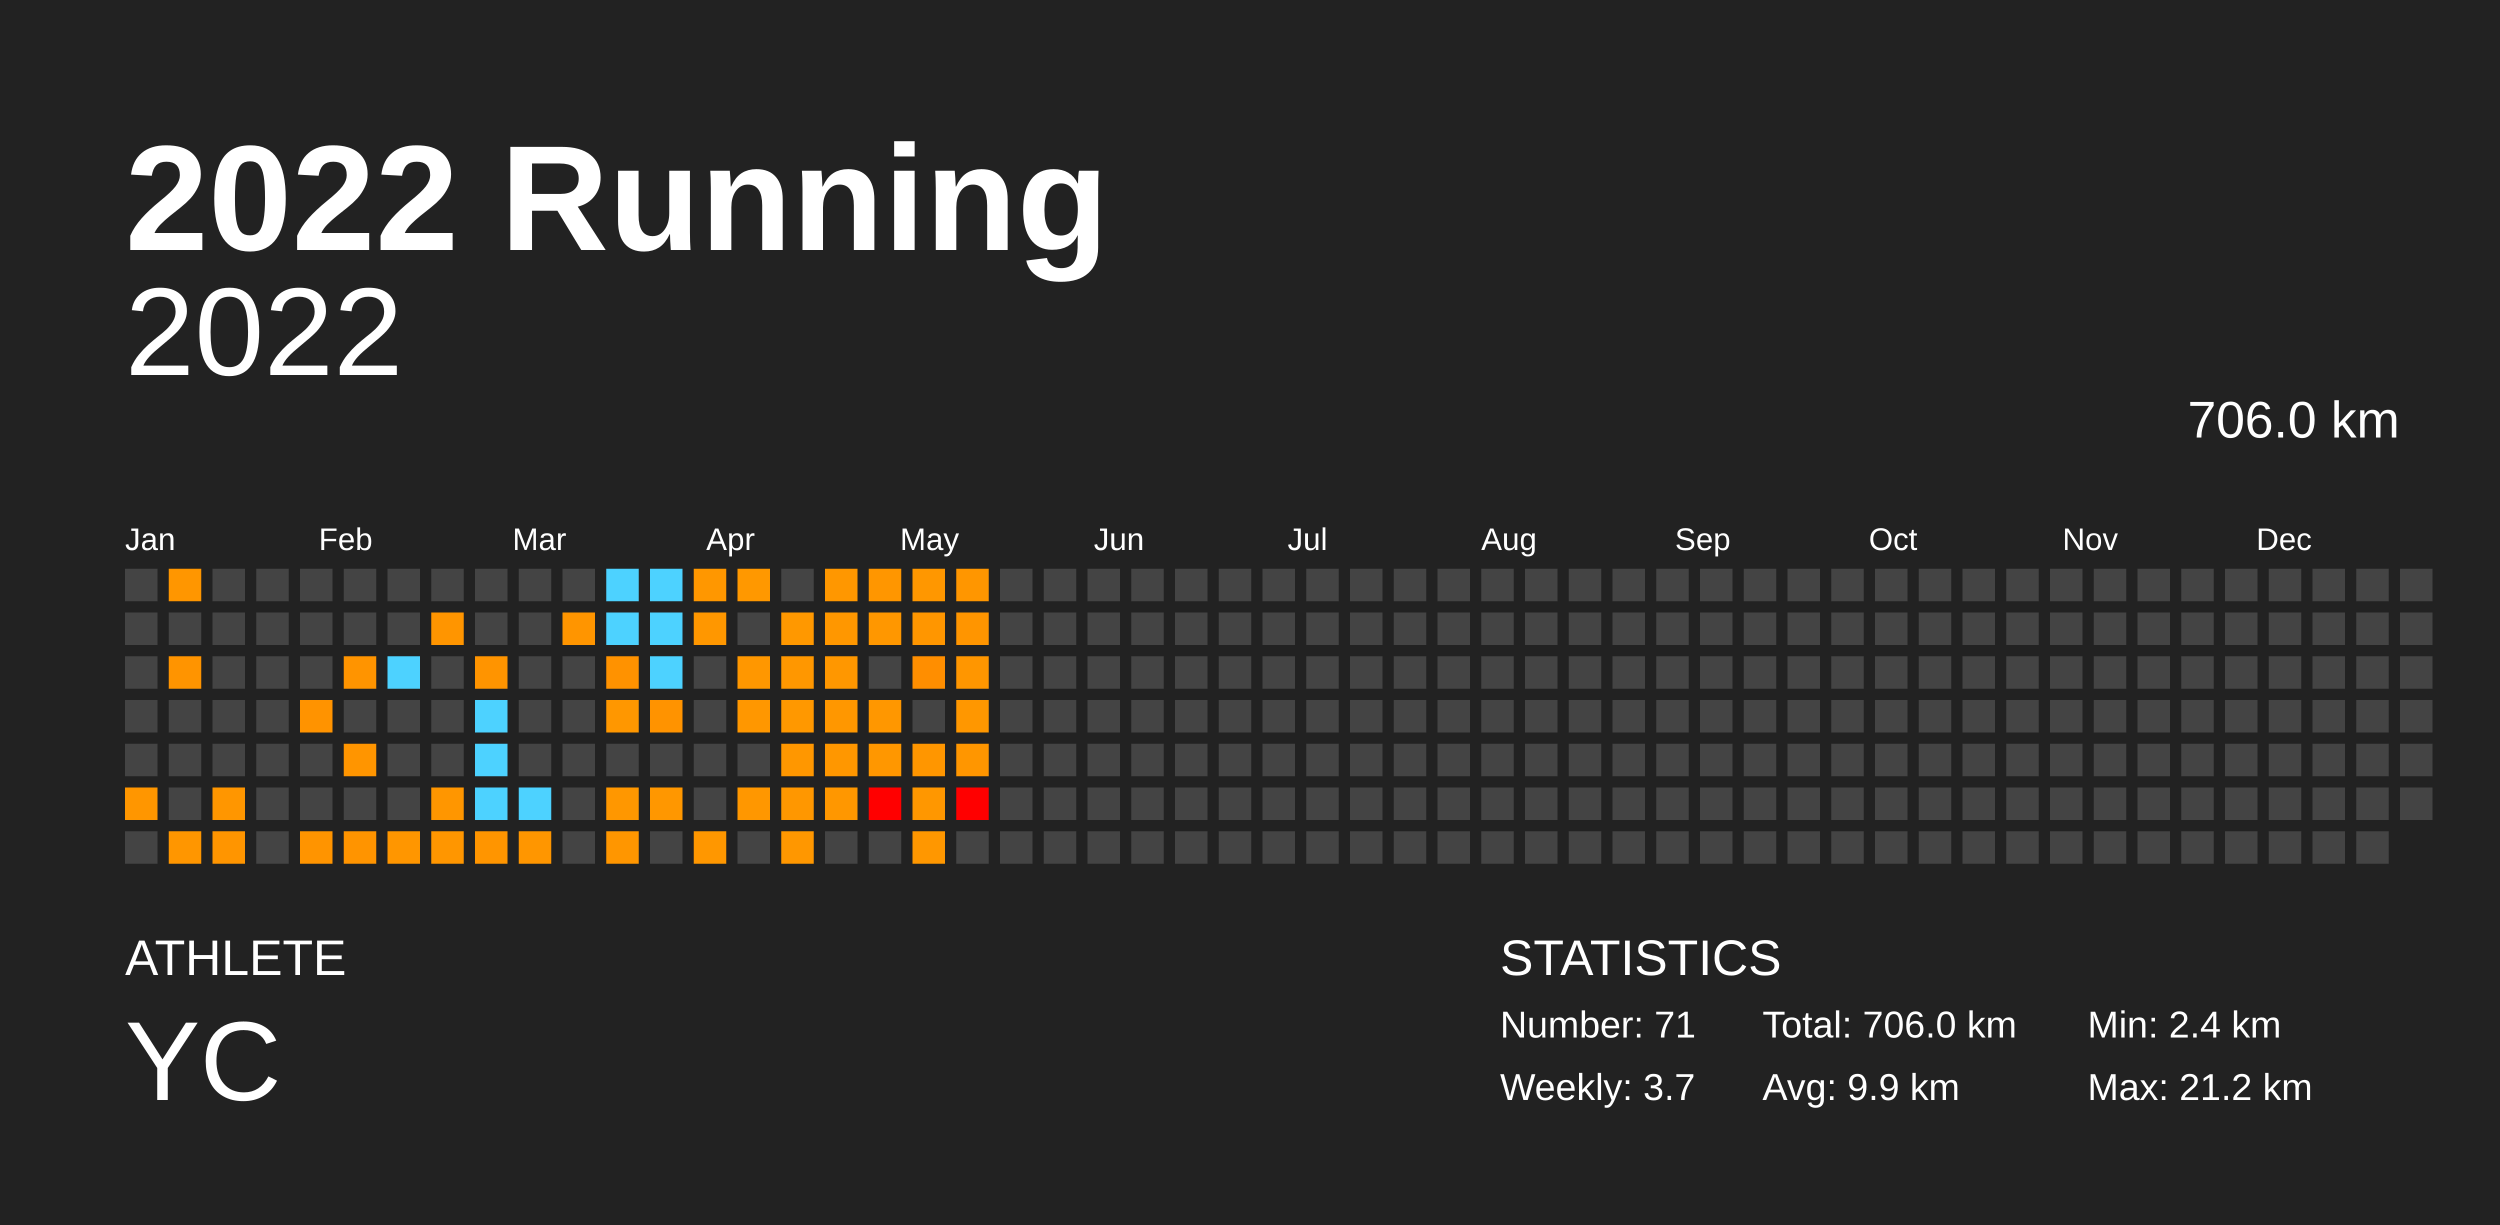
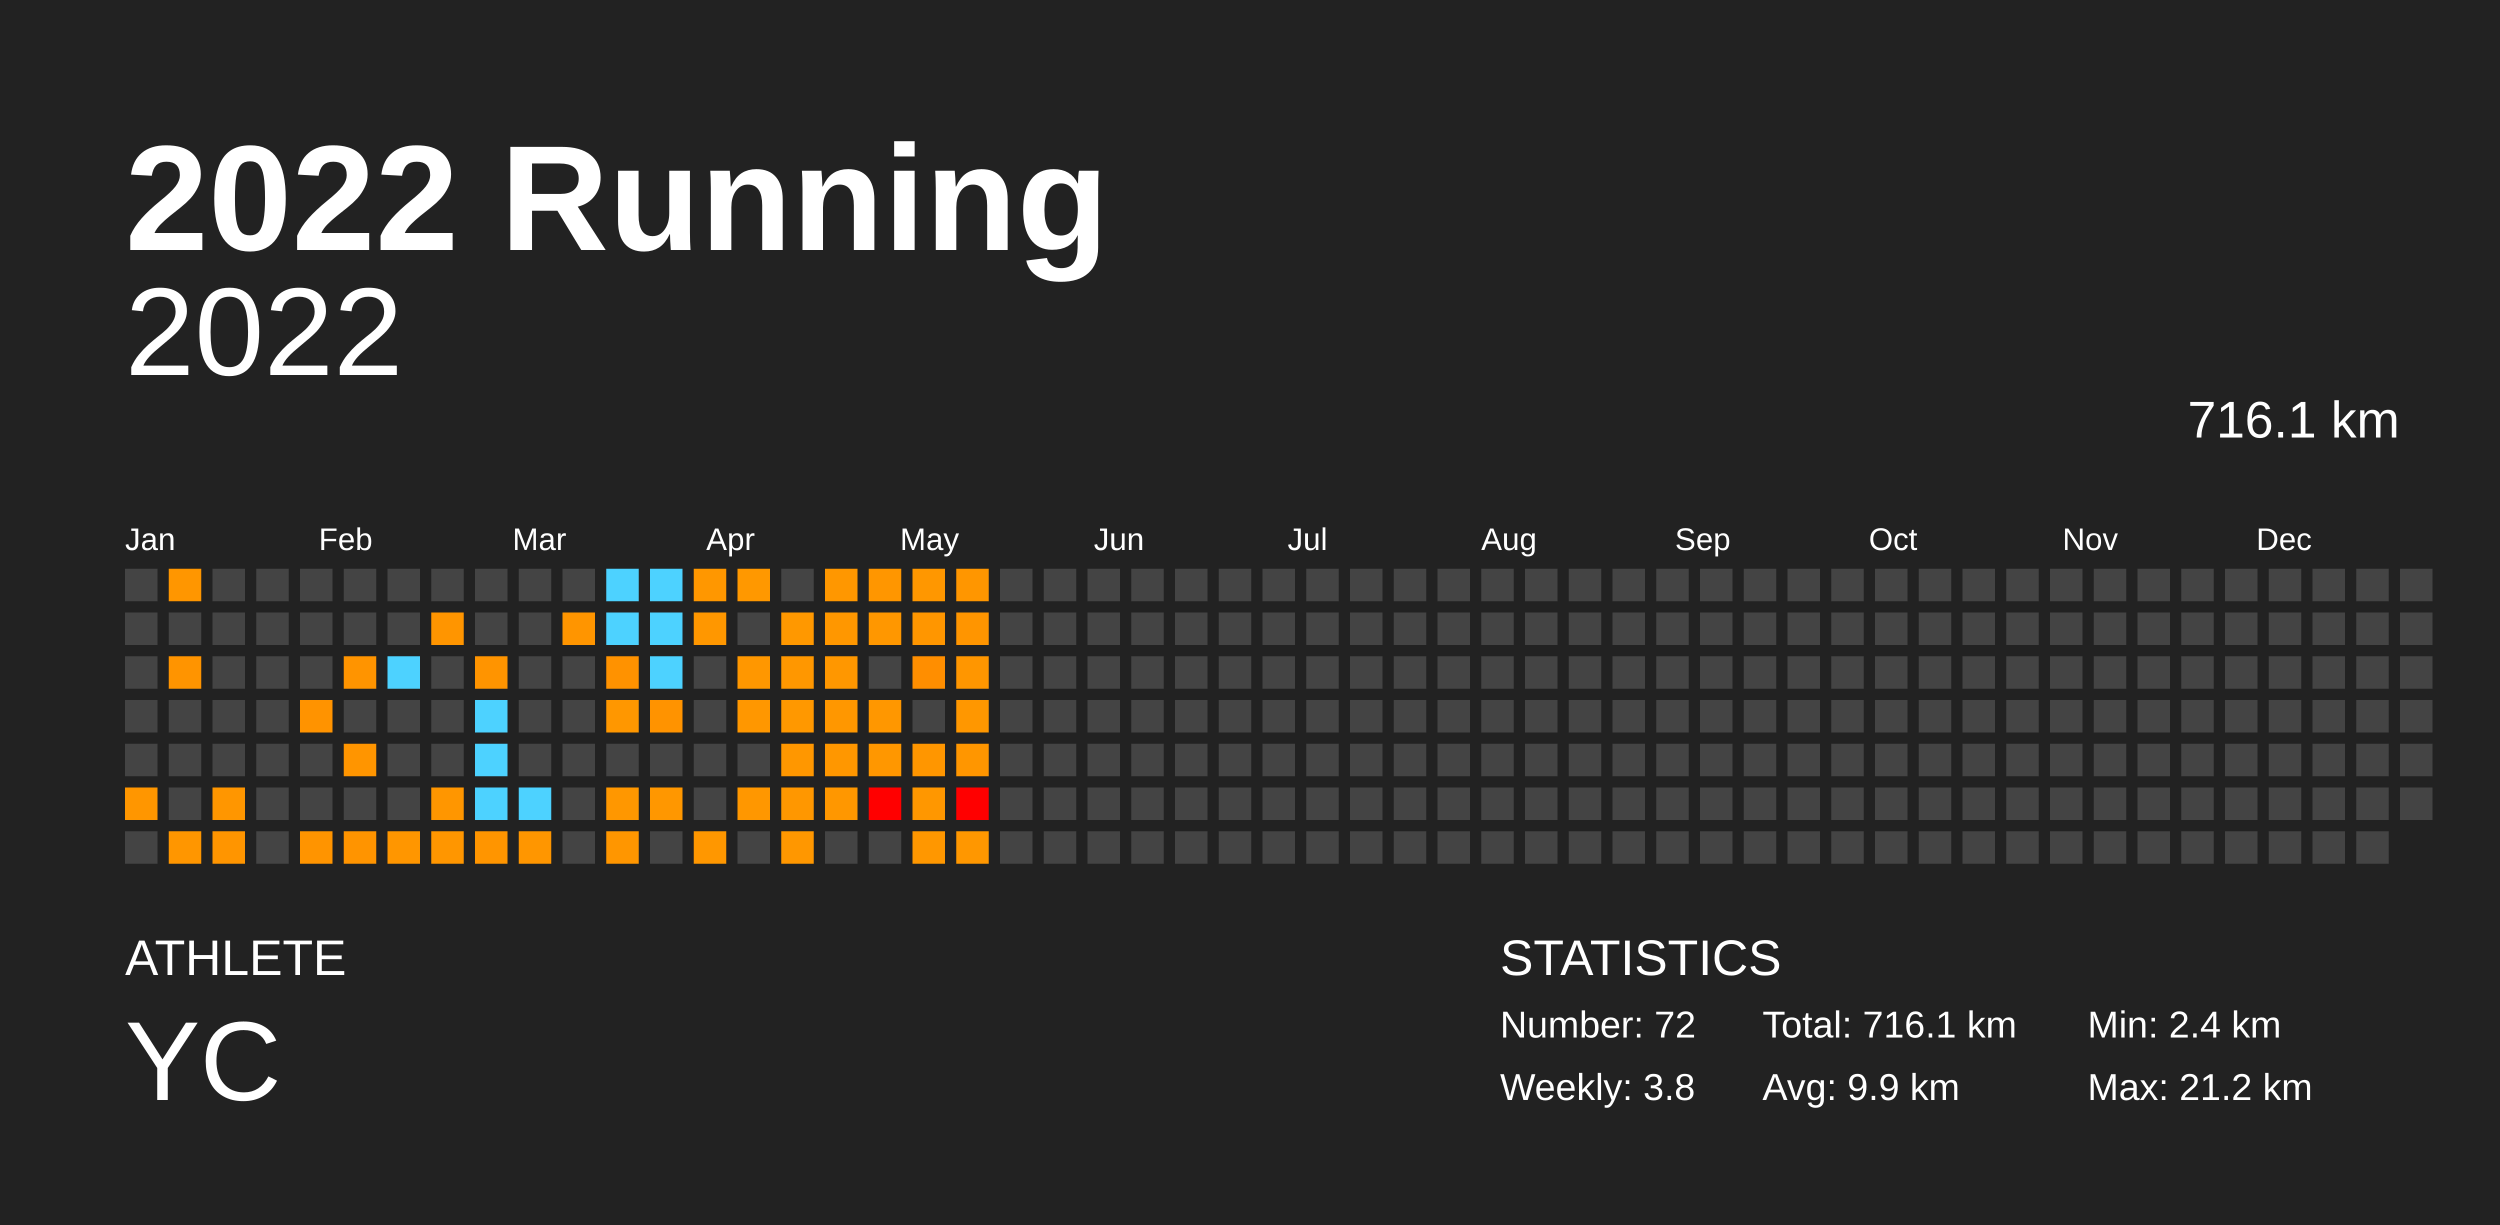
<svg xmlns="http://www.w3.org/2000/svg" baseProfile="full" height="98mm" version="1.1" viewBox="0,0,200,98" width="200mm">
  <defs />
  <rect fill="#222222" height="98" width="200" x="0" y="0" />
  <text fill="#FFFFFF" style="font-size:12px; font-family:Arial; font-weight:bold;" x="10" y="20">2022 Running</text>
  <text fill="#FFFFFF" style="font-size:4px; font-family:Arial" x="10" y="78">ATHLETE</text>
  <text fill="#FFFFFF" style="font-size:9px; font-family:Arial" x="10" y="88">YC</text>
  <text fill="#FFFFFF" style="font-size:4px; font-family:Arial" x="120" y="78">STATISTICS</text>
-   <text fill="#FFFFFF" style="font-size:3px; font-family:Arial" x="120" y="83">Number: 71</text>
-   <text fill="#FFFFFF" style="font-size:3px; font-family:Arial" x="120" y="88">Weekly: 3.7</text>
-   <text fill="#FFFFFF" style="font-size:3px; font-family:Arial" x="141" y="83">Total: 706.0 km</text>
+   <text fill="#FFFFFF" style="font-size:3px; font-family:Arial" x="120" y="83">Number: 72</text>
+   <text fill="#FFFFFF" style="font-size:3px; font-family:Arial" x="120" y="88">Weekly: 3.8</text>
+   <text fill="#FFFFFF" style="font-size:3px; font-family:Arial" x="141" y="83">Total: 716.1 km</text>
  <text fill="#FFFFFF" style="font-size:3px; font-family:Arial" x="141" y="88">Avg: 9.9 km</text>
  <text fill="#FFFFFF" style="font-size:3px; font-family:Arial" x="167" y="83">Min: 2.4 km</text>
  <text fill="#FFFFFF" style="font-size:3px; font-family:Arial" x="167" y="88">Max: 21.2 km</text>
  <text alignment-baseline="hanging" fill="#FFFFFF" style="font-size:10.0px; font-family:Arial;" x="10" y="30">2022</text>
-   <text alignment-baseline="hanging" fill="#FFFFFF" style="font-size:4.125px; font-family:Arial;" x="175" y="35">706.0 km</text>
+   <text alignment-baseline="hanging" fill="#FFFFFF" style="font-size:4.125px; font-family:Arial;" x="175" y="35">716.1 km</text>
  <text fill="#FFFFFF" style="font-size:2.5px; font-family:Arial" x="10.0" y="44">Jan</text>
  <text fill="#FFFFFF" style="font-size:2.5px; font-family:Arial" x="25.5" y="44">Feb</text>
  <text fill="#FFFFFF" style="font-size:2.5px; font-family:Arial" x="41.0" y="44">Mar</text>
  <text fill="#FFFFFF" style="font-size:2.5px; font-family:Arial" x="56.5" y="44">Apr</text>
  <text fill="#FFFFFF" style="font-size:2.5px; font-family:Arial" x="72.0" y="44">May</text>
  <text fill="#FFFFFF" style="font-size:2.5px; font-family:Arial" x="87.5" y="44">Jun</text>
  <text fill="#FFFFFF" style="font-size:2.5px; font-family:Arial" x="103.0" y="44">Jul</text>
  <text fill="#FFFFFF" style="font-size:2.5px; font-family:Arial" x="118.5" y="44">Aug</text>
  <text fill="#FFFFFF" style="font-size:2.5px; font-family:Arial" x="134.0" y="44">Sep</text>
  <text fill="#FFFFFF" style="font-size:2.5px; font-family:Arial" x="149.5" y="44">Oct</text>
  <text fill="#FFFFFF" style="font-size:2.5px; font-family:Arial" x="165.0" y="44">Nov</text>
  <text fill="#FFFFFF" style="font-size:2.5px; font-family:Arial" x="180.5" y="44">Dec</text>
  <rect fill="#444444" height="2.6" width="2.6" x="10.0" y="45.5" />
  <rect fill="#444444" height="2.6" width="2.6" x="10.0" y="49.0" />
  <rect fill="#444444" height="2.6" width="2.6" x="10.0" y="52.5" />
  <rect fill="#444444" height="2.6" width="2.6" x="10.0" y="56.0" />
  <rect fill="#444444" height="2.6" width="2.6" x="10.0" y="59.5" />
  <rect fill="#ff9600" height="2.6" width="2.6" x="10.0" y="63.0" />
  <rect fill="#444444" height="2.6" width="2.6" x="10.0" y="66.5" />
  <rect fill="#ff9600" height="2.6" width="2.6" x="13.5" y="45.5" />
  <rect fill="#444444" height="2.6" width="2.6" x="13.5" y="49.0" />
  <rect fill="#ff9400" height="2.6" width="2.6" x="13.5" y="52.5" />
  <rect fill="#444444" height="2.6" width="2.6" x="13.5" y="56.0" />
  <rect fill="#444444" height="2.6" width="2.6" x="13.5" y="59.5" />
  <rect fill="#444444" height="2.6" width="2.6" x="13.5" y="63.0" />
  <rect fill="#ff9600" height="2.6" width="2.6" x="13.5" y="66.5" />
  <rect fill="#444444" height="2.6" width="2.6" x="17.0" y="45.5" />
  <rect fill="#444444" height="2.6" width="2.6" x="17.0" y="49.0" />
  <rect fill="#444444" height="2.6" width="2.6" x="17.0" y="52.5" />
  <rect fill="#444444" height="2.6" width="2.6" x="17.0" y="56.0" />
  <rect fill="#444444" height="2.6" width="2.6" x="17.0" y="59.5" />
  <rect fill="#ff9600" height="2.6" width="2.6" x="17.0" y="63.0" />
  <rect fill="#ff9500" height="2.6" width="2.6" x="17.0" y="66.5" />
  <rect fill="#444444" height="2.6" width="2.6" x="20.5" y="45.5" />
  <rect fill="#444444" height="2.6" width="2.6" x="20.5" y="49.0" />
  <rect fill="#444444" height="2.6" width="2.6" x="20.5" y="52.5" />
  <rect fill="#444444" height="2.6" width="2.6" x="20.5" y="56.0" />
  <rect fill="#444444" height="2.6" width="2.6" x="20.5" y="59.5" />
  <rect fill="#444444" height="2.6" width="2.6" x="20.5" y="63.0" />
  <rect fill="#444444" height="2.6" width="2.6" x="20.5" y="66.5" />
  <rect fill="#444444" height="2.6" width="2.6" x="24.0" y="45.5" />
  <rect fill="#444444" height="2.6" width="2.6" x="24.0" y="49.0" />
  <rect fill="#444444" height="2.6" width="2.6" x="24.0" y="52.5" />
  <rect fill="#ff9300" height="2.6" width="2.6" x="24.0" y="56.0" />
  <rect fill="#444444" height="2.6" width="2.6" x="24.0" y="59.5" />
  <rect fill="#444444" height="2.6" width="2.6" x="24.0" y="63.0" />
  <rect fill="#ff9400" height="2.6" width="2.6" x="24.0" y="66.5" />
  <rect fill="#444444" height="2.6" width="2.6" x="27.5" y="45.5" />
  <rect fill="#444444" height="2.6" width="2.6" x="27.5" y="49.0" />
  <rect fill="#ff9400" height="2.6" width="2.6" x="27.5" y="52.5" />
  <rect fill="#444444" height="2.6" width="2.6" x="27.5" y="56.0" />
  <rect fill="#ff9500" height="2.6" width="2.6" x="27.5" y="59.5" />
  <rect fill="#444444" height="2.6" width="2.6" x="27.5" y="63.0" />
  <rect fill="#ff9400" height="2.6" width="2.6" x="27.5" y="66.5" />
  <rect fill="#444444" height="2.6" width="2.6" x="31.0" y="45.5" />
  <rect fill="#444444" height="2.6" width="2.6" x="31.0" y="49.0" />
  <rect fill="#4dd2ff" height="2.6" width="2.6" x="31.0" y="52.5" />
  <rect fill="#444444" height="2.6" width="2.6" x="31.0" y="56.0" />
  <rect fill="#444444" height="2.6" width="2.6" x="31.0" y="59.5" />
  <rect fill="#444444" height="2.6" width="2.6" x="31.0" y="63.0" />
  <rect fill="#ff9600" height="2.6" width="2.6" x="31.0" y="66.5" />
  <rect fill="#444444" height="2.6" width="2.6" x="34.5" y="45.5" />
  <rect fill="#ff9500" height="2.6" width="2.6" x="34.5" y="49.0" />
  <rect fill="#444444" height="2.6" width="2.6" x="34.5" y="52.5" />
  <rect fill="#444444" height="2.6" width="2.6" x="34.5" y="56.0" />
  <rect fill="#444444" height="2.6" width="2.6" x="34.5" y="59.5" />
  <rect fill="#ff9600" height="2.6" width="2.6" x="34.5" y="63.0" />
  <rect fill="#ff9600" height="2.6" width="2.6" x="34.5" y="66.5" />
  <rect fill="#444444" height="2.6" width="2.6" x="38.0" y="45.5" />
  <rect fill="#444444" height="2.6" width="2.6" x="38.0" y="49.0" />
  <rect fill="#ff9400" height="2.6" width="2.6" x="38.0" y="52.5" />
  <rect fill="#4dd2ff" height="2.6" width="2.6" x="38.0" y="56.0" />
  <rect fill="#4dd2ff" height="2.6" width="2.6" x="38.0" y="59.5" />
  <rect fill="#4dd2ff" height="2.6" width="2.6" x="38.0" y="63.0" />
  <rect fill="#ff9500" height="2.6" width="2.6" x="38.0" y="66.5" />
  <rect fill="#444444" height="2.6" width="2.6" x="41.5" y="45.5" />
  <rect fill="#444444" height="2.6" width="2.6" x="41.5" y="49.0" />
  <rect fill="#444444" height="2.6" width="2.6" x="41.5" y="52.5" />
  <rect fill="#444444" height="2.6" width="2.6" x="41.5" y="56.0" />
  <rect fill="#444444" height="2.6" width="2.6" x="41.5" y="59.5" />
  <rect fill="#4dd2ff" height="2.6" width="2.6" x="41.5" y="63.0" />
  <rect fill="#ff9600" height="2.6" width="2.6" x="41.5" y="66.5" />
  <rect fill="#444444" height="2.6" width="2.6" x="45.0" y="45.5" />
  <rect fill="#ff9500" height="2.6" width="2.6" x="45.0" y="49.0" />
  <rect fill="#444444" height="2.6" width="2.6" x="45.0" y="52.5" />
  <rect fill="#444444" height="2.6" width="2.6" x="45.0" y="56.0" />
  <rect fill="#444444" height="2.6" width="2.6" x="45.0" y="59.5" />
  <rect fill="#444444" height="2.6" width="2.6" x="45.0" y="63.0" />
  <rect fill="#444444" height="2.6" width="2.6" x="45.0" y="66.5" />
  <rect fill="#4dd2ff" height="2.6" width="2.6" x="48.5" y="45.5" />
  <rect fill="#4dd2ff" height="2.6" width="2.6" x="48.5" y="49.0" />
  <rect fill="#ff9200" height="2.6" width="2.6" x="48.5" y="52.5" />
  <rect fill="#ff9700" height="2.6" width="2.6" x="48.5" y="56.0" />
  <rect fill="#444444" height="2.6" width="2.6" x="48.5" y="59.5" />
  <rect fill="#ff9700" height="2.6" width="2.6" x="48.5" y="63.0" />
  <rect fill="#ff9600" height="2.6" width="2.6" x="48.5" y="66.5" />
  <rect fill="#4dd2ff" height="2.6" width="2.6" x="52.0" y="45.5" />
  <rect fill="#4dd2ff" height="2.6" width="2.6" x="52.0" y="49.0" />
  <rect fill="#4dd2ff" height="2.6" width="2.6" x="52.0" y="52.5" />
  <rect fill="#ff9300" height="2.6" width="2.6" x="52.0" y="56.0" />
  <rect fill="#444444" height="2.6" width="2.6" x="52.0" y="59.5" />
  <rect fill="#ff9700" height="2.6" width="2.6" x="52.0" y="63.0" />
  <rect fill="#444444" height="2.6" width="2.6" x="52.0" y="66.5" />
  <rect fill="#ff9700" height="2.6" width="2.6" x="55.5" y="45.5" />
  <rect fill="#ff9700" height="2.6" width="2.6" x="55.5" y="49.0" />
  <rect fill="#444444" height="2.6" width="2.6" x="55.5" y="52.5" />
  <rect fill="#444444" height="2.6" width="2.6" x="55.5" y="56.0" />
  <rect fill="#444444" height="2.6" width="2.6" x="55.5" y="59.5" />
  <rect fill="#444444" height="2.6" width="2.6" x="55.5" y="63.0" />
  <rect fill="#ff9700" height="2.6" width="2.6" x="55.5" y="66.5" />
  <rect fill="#ff9800" height="2.6" width="2.6" x="59.0" y="45.5" />
  <rect fill="#444444" height="2.6" width="2.6" x="59.0" y="49.0" />
  <rect fill="#ff9700" height="2.6" width="2.6" x="59.0" y="52.5" />
  <rect fill="#ff9700" height="2.6" width="2.6" x="59.0" y="56.0" />
  <rect fill="#444444" height="2.6" width="2.6" x="59.0" y="59.5" />
  <rect fill="#ff9700" height="2.6" width="2.6" x="59.0" y="63.0" />
  <rect fill="#444444" height="2.6" width="2.6" x="59.0" y="66.5" />
  <rect fill="#444444" height="2.6" width="2.6" x="62.5" y="45.5" />
  <rect fill="#ff9800" height="2.6" width="2.6" x="62.5" y="49.0" />
  <rect fill="#ff9700" height="2.6" width="2.6" x="62.5" y="52.5" />
  <rect fill="#ff9800" height="2.6" width="2.6" x="62.5" y="56.0" />
  <rect fill="#ff9700" height="2.6" width="2.6" x="62.5" y="59.5" />
  <rect fill="#ff9700" height="2.6" width="2.6" x="62.5" y="63.0" />
  <rect fill="#ff9700" height="2.6" width="2.6" x="62.5" y="66.5" />
  <rect fill="#ff9700" height="2.6" width="2.6" x="66.0" y="45.5" />
  <rect fill="#ff9700" height="2.6" width="2.6" x="66.0" y="49.0" />
  <rect fill="#ff9700" height="2.6" width="2.6" x="66.0" y="52.5" />
  <rect fill="#ff9700" height="2.6" width="2.6" x="66.0" y="56.0" />
  <rect fill="#ff9700" height="2.6" width="2.6" x="66.0" y="59.5" />
  <rect fill="#ff9700" height="2.6" width="2.6" x="66.0" y="63.0" />
  <rect fill="#444444" height="2.6" width="2.6" x="66.0" y="66.5" />
  <rect fill="#ff9600" height="2.6" width="2.6" x="69.5" y="45.5" />
  <rect fill="#ff9700" height="2.6" width="2.6" x="69.5" y="49.0" />
  <rect fill="#444444" height="2.6" width="2.6" x="69.5" y="52.5" />
  <rect fill="#ff9700" height="2.6" width="2.6" x="69.5" y="56.0" />
  <rect fill="#ff9700" height="2.6" width="2.6" x="69.5" y="59.5" />
  <rect fill="red" height="2.6" width="2.6" x="69.5" y="63.0" />
  <rect fill="#444444" height="2.6" width="2.6" x="69.5" y="66.5" />
  <rect fill="#ff9700" height="2.6" width="2.6" x="73.0" y="45.5" />
  <rect fill="#ff9600" height="2.6" width="2.6" x="73.0" y="49.0" />
  <rect fill="#ff8e00" height="2.6" width="2.6" x="73.0" y="52.5" />
  <rect fill="#444444" height="2.6" width="2.6" x="73.0" y="56.0" />
  <rect fill="#ff9600" height="2.6" width="2.6" x="73.0" y="59.5" />
  <rect fill="#ff9700" height="2.6" width="2.6" x="73.0" y="63.0" />
  <rect fill="#ff9700" height="2.6" width="2.6" x="73.0" y="66.5" />
  <rect fill="#ff9600" height="2.6" width="2.6" x="76.5" y="45.5" />
  <rect fill="#ff9500" height="2.6" width="2.6" x="76.5" y="49.0" />
  <rect fill="#ff9600" height="2.6" width="2.6" x="76.5" y="52.5" />
  <rect fill="#ff9700" height="2.6" width="2.6" x="76.5" y="56.0" />
  <rect fill="#ff9600" height="2.6" width="2.6" x="76.5" y="59.5" />
  <rect fill="red" height="2.6" width="2.6" x="76.5" y="63.0" />
-   <rect fill="#444444" height="2.6" width="2.6" x="76.5" y="66.5" />
+   <rect fill="#ff9700" height="2.6" width="2.6" x="76.5" y="66.5" />
  <rect fill="#444444" height="2.6" width="2.6" x="80.0" y="45.5" />
  <rect fill="#444444" height="2.6" width="2.6" x="80.0" y="49.0" />
  <rect fill="#444444" height="2.6" width="2.6" x="80.0" y="52.5" />
  <rect fill="#444444" height="2.6" width="2.6" x="80.0" y="56.0" />
  <rect fill="#444444" height="2.6" width="2.6" x="80.0" y="59.5" />
  <rect fill="#444444" height="2.6" width="2.6" x="80.0" y="63.0" />
  <rect fill="#444444" height="2.6" width="2.6" x="80.0" y="66.5" />
  <rect fill="#444444" height="2.6" width="2.6" x="83.5" y="45.5" />
  <rect fill="#444444" height="2.6" width="2.6" x="83.5" y="49.0" />
  <rect fill="#444444" height="2.6" width="2.6" x="83.5" y="52.5" />
  <rect fill="#444444" height="2.6" width="2.6" x="83.5" y="56.0" />
  <rect fill="#444444" height="2.6" width="2.6" x="83.5" y="59.5" />
  <rect fill="#444444" height="2.6" width="2.6" x="83.5" y="63.0" />
  <rect fill="#444444" height="2.6" width="2.6" x="83.5" y="66.5" />
  <rect fill="#444444" height="2.6" width="2.6" x="87.0" y="45.5" />
  <rect fill="#444444" height="2.6" width="2.6" x="87.0" y="49.0" />
  <rect fill="#444444" height="2.6" width="2.6" x="87.0" y="52.5" />
  <rect fill="#444444" height="2.6" width="2.6" x="87.0" y="56.0" />
  <rect fill="#444444" height="2.6" width="2.6" x="87.0" y="59.5" />
  <rect fill="#444444" height="2.6" width="2.6" x="87.0" y="63.0" />
  <rect fill="#444444" height="2.6" width="2.6" x="87.0" y="66.5" />
  <rect fill="#444444" height="2.6" width="2.6" x="90.5" y="45.5" />
  <rect fill="#444444" height="2.6" width="2.6" x="90.5" y="49.0" />
  <rect fill="#444444" height="2.6" width="2.6" x="90.5" y="52.5" />
  <rect fill="#444444" height="2.6" width="2.6" x="90.5" y="56.0" />
  <rect fill="#444444" height="2.6" width="2.6" x="90.5" y="59.5" />
  <rect fill="#444444" height="2.6" width="2.6" x="90.5" y="63.0" />
  <rect fill="#444444" height="2.6" width="2.6" x="90.5" y="66.5" />
  <rect fill="#444444" height="2.6" width="2.6" x="94.0" y="45.5" />
  <rect fill="#444444" height="2.6" width="2.6" x="94.0" y="49.0" />
  <rect fill="#444444" height="2.6" width="2.6" x="94.0" y="52.5" />
  <rect fill="#444444" height="2.6" width="2.6" x="94.0" y="56.0" />
  <rect fill="#444444" height="2.6" width="2.6" x="94.0" y="59.5" />
  <rect fill="#444444" height="2.6" width="2.6" x="94.0" y="63.0" />
  <rect fill="#444444" height="2.6" width="2.6" x="94.0" y="66.5" />
  <rect fill="#444444" height="2.6" width="2.6" x="97.5" y="45.5" />
  <rect fill="#444444" height="2.6" width="2.6" x="97.5" y="49.0" />
  <rect fill="#444444" height="2.6" width="2.6" x="97.5" y="52.5" />
  <rect fill="#444444" height="2.6" width="2.6" x="97.5" y="56.0" />
  <rect fill="#444444" height="2.6" width="2.6" x="97.5" y="59.5" />
  <rect fill="#444444" height="2.6" width="2.6" x="97.5" y="63.0" />
  <rect fill="#444444" height="2.6" width="2.6" x="97.5" y="66.5" />
  <rect fill="#444444" height="2.6" width="2.6" x="101.0" y="45.5" />
  <rect fill="#444444" height="2.6" width="2.6" x="101.0" y="49.0" />
  <rect fill="#444444" height="2.6" width="2.6" x="101.0" y="52.5" />
  <rect fill="#444444" height="2.6" width="2.6" x="101.0" y="56.0" />
  <rect fill="#444444" height="2.6" width="2.6" x="101.0" y="59.5" />
  <rect fill="#444444" height="2.6" width="2.6" x="101.0" y="63.0" />
  <rect fill="#444444" height="2.6" width="2.6" x="101.0" y="66.5" />
  <rect fill="#444444" height="2.6" width="2.6" x="104.5" y="45.5" />
  <rect fill="#444444" height="2.6" width="2.6" x="104.5" y="49.0" />
  <rect fill="#444444" height="2.6" width="2.6" x="104.5" y="52.5" />
  <rect fill="#444444" height="2.6" width="2.6" x="104.5" y="56.0" />
  <rect fill="#444444" height="2.6" width="2.6" x="104.5" y="59.5" />
  <rect fill="#444444" height="2.6" width="2.6" x="104.5" y="63.0" />
  <rect fill="#444444" height="2.6" width="2.6" x="104.5" y="66.5" />
  <rect fill="#444444" height="2.6" width="2.6" x="108.0" y="45.5" />
  <rect fill="#444444" height="2.6" width="2.6" x="108.0" y="49.0" />
  <rect fill="#444444" height="2.6" width="2.6" x="108.0" y="52.5" />
  <rect fill="#444444" height="2.6" width="2.6" x="108.0" y="56.0" />
  <rect fill="#444444" height="2.6" width="2.6" x="108.0" y="59.5" />
  <rect fill="#444444" height="2.6" width="2.6" x="108.0" y="63.0" />
  <rect fill="#444444" height="2.6" width="2.6" x="108.0" y="66.5" />
  <rect fill="#444444" height="2.6" width="2.6" x="111.5" y="45.5" />
  <rect fill="#444444" height="2.6" width="2.6" x="111.5" y="49.0" />
  <rect fill="#444444" height="2.6" width="2.6" x="111.5" y="52.5" />
  <rect fill="#444444" height="2.6" width="2.6" x="111.5" y="56.0" />
  <rect fill="#444444" height="2.6" width="2.6" x="111.5" y="59.5" />
  <rect fill="#444444" height="2.6" width="2.6" x="111.5" y="63.0" />
  <rect fill="#444444" height="2.6" width="2.6" x="111.5" y="66.5" />
  <rect fill="#444444" height="2.6" width="2.6" x="115.0" y="45.5" />
  <rect fill="#444444" height="2.6" width="2.6" x="115.0" y="49.0" />
  <rect fill="#444444" height="2.6" width="2.6" x="115.0" y="52.5" />
  <rect fill="#444444" height="2.6" width="2.6" x="115.0" y="56.0" />
  <rect fill="#444444" height="2.6" width="2.6" x="115.0" y="59.5" />
  <rect fill="#444444" height="2.6" width="2.6" x="115.0" y="63.0" />
  <rect fill="#444444" height="2.6" width="2.6" x="115.0" y="66.5" />
  <rect fill="#444444" height="2.6" width="2.6" x="118.5" y="45.5" />
  <rect fill="#444444" height="2.6" width="2.6" x="118.5" y="49.0" />
  <rect fill="#444444" height="2.6" width="2.6" x="118.5" y="52.5" />
  <rect fill="#444444" height="2.6" width="2.6" x="118.5" y="56.0" />
  <rect fill="#444444" height="2.6" width="2.6" x="118.5" y="59.5" />
  <rect fill="#444444" height="2.6" width="2.6" x="118.5" y="63.0" />
  <rect fill="#444444" height="2.6" width="2.6" x="118.5" y="66.5" />
  <rect fill="#444444" height="2.6" width="2.6" x="122.0" y="45.5" />
  <rect fill="#444444" height="2.6" width="2.6" x="122.0" y="49.0" />
  <rect fill="#444444" height="2.6" width="2.6" x="122.0" y="52.5" />
  <rect fill="#444444" height="2.6" width="2.6" x="122.0" y="56.0" />
  <rect fill="#444444" height="2.6" width="2.6" x="122.0" y="59.5" />
  <rect fill="#444444" height="2.6" width="2.6" x="122.0" y="63.0" />
  <rect fill="#444444" height="2.6" width="2.6" x="122.0" y="66.5" />
  <rect fill="#444444" height="2.6" width="2.6" x="125.5" y="45.5" />
  <rect fill="#444444" height="2.6" width="2.6" x="125.5" y="49.0" />
  <rect fill="#444444" height="2.6" width="2.6" x="125.5" y="52.5" />
  <rect fill="#444444" height="2.6" width="2.6" x="125.5" y="56.0" />
  <rect fill="#444444" height="2.6" width="2.6" x="125.5" y="59.5" />
  <rect fill="#444444" height="2.6" width="2.6" x="125.5" y="63.0" />
  <rect fill="#444444" height="2.6" width="2.6" x="125.5" y="66.5" />
  <rect fill="#444444" height="2.6" width="2.6" x="129.0" y="45.5" />
  <rect fill="#444444" height="2.6" width="2.6" x="129.0" y="49.0" />
  <rect fill="#444444" height="2.6" width="2.6" x="129.0" y="52.5" />
  <rect fill="#444444" height="2.6" width="2.6" x="129.0" y="56.0" />
  <rect fill="#444444" height="2.6" width="2.6" x="129.0" y="59.5" />
  <rect fill="#444444" height="2.6" width="2.6" x="129.0" y="63.0" />
  <rect fill="#444444" height="2.6" width="2.6" x="129.0" y="66.5" />
  <rect fill="#444444" height="2.6" width="2.6" x="132.5" y="45.5" />
  <rect fill="#444444" height="2.6" width="2.6" x="132.5" y="49.0" />
  <rect fill="#444444" height="2.6" width="2.6" x="132.5" y="52.5" />
  <rect fill="#444444" height="2.6" width="2.6" x="132.5" y="56.0" />
  <rect fill="#444444" height="2.6" width="2.6" x="132.5" y="59.5" />
  <rect fill="#444444" height="2.6" width="2.6" x="132.5" y="63.0" />
  <rect fill="#444444" height="2.6" width="2.6" x="132.5" y="66.5" />
  <rect fill="#444444" height="2.6" width="2.6" x="136.0" y="45.5" />
  <rect fill="#444444" height="2.6" width="2.6" x="136.0" y="49.0" />
  <rect fill="#444444" height="2.6" width="2.6" x="136.0" y="52.5" />
  <rect fill="#444444" height="2.6" width="2.6" x="136.0" y="56.0" />
  <rect fill="#444444" height="2.6" width="2.6" x="136.0" y="59.5" />
  <rect fill="#444444" height="2.6" width="2.6" x="136.0" y="63.0" />
  <rect fill="#444444" height="2.6" width="2.6" x="136.0" y="66.5" />
  <rect fill="#444444" height="2.6" width="2.6" x="139.5" y="45.5" />
  <rect fill="#444444" height="2.6" width="2.6" x="139.5" y="49.0" />
  <rect fill="#444444" height="2.6" width="2.6" x="139.5" y="52.5" />
  <rect fill="#444444" height="2.6" width="2.6" x="139.5" y="56.0" />
  <rect fill="#444444" height="2.6" width="2.6" x="139.5" y="59.5" />
  <rect fill="#444444" height="2.6" width="2.6" x="139.5" y="63.0" />
  <rect fill="#444444" height="2.6" width="2.6" x="139.5" y="66.5" />
  <rect fill="#444444" height="2.6" width="2.6" x="143.0" y="45.5" />
  <rect fill="#444444" height="2.6" width="2.6" x="143.0" y="49.0" />
  <rect fill="#444444" height="2.6" width="2.6" x="143.0" y="52.5" />
  <rect fill="#444444" height="2.6" width="2.6" x="143.0" y="56.0" />
  <rect fill="#444444" height="2.6" width="2.6" x="143.0" y="59.5" />
  <rect fill="#444444" height="2.6" width="2.6" x="143.0" y="63.0" />
  <rect fill="#444444" height="2.6" width="2.6" x="143.0" y="66.5" />
  <rect fill="#444444" height="2.6" width="2.6" x="146.5" y="45.5" />
  <rect fill="#444444" height="2.6" width="2.6" x="146.5" y="49.0" />
  <rect fill="#444444" height="2.6" width="2.6" x="146.5" y="52.5" />
  <rect fill="#444444" height="2.6" width="2.6" x="146.5" y="56.0" />
  <rect fill="#444444" height="2.6" width="2.6" x="146.5" y="59.5" />
  <rect fill="#444444" height="2.6" width="2.6" x="146.5" y="63.0" />
  <rect fill="#444444" height="2.6" width="2.6" x="146.5" y="66.5" />
  <rect fill="#444444" height="2.6" width="2.6" x="150.0" y="45.5" />
  <rect fill="#444444" height="2.6" width="2.6" x="150.0" y="49.0" />
  <rect fill="#444444" height="2.6" width="2.6" x="150.0" y="52.5" />
  <rect fill="#444444" height="2.6" width="2.6" x="150.0" y="56.0" />
  <rect fill="#444444" height="2.6" width="2.6" x="150.0" y="59.5" />
  <rect fill="#444444" height="2.6" width="2.6" x="150.0" y="63.0" />
  <rect fill="#444444" height="2.6" width="2.6" x="150.0" y="66.5" />
  <rect fill="#444444" height="2.6" width="2.6" x="153.5" y="45.5" />
  <rect fill="#444444" height="2.6" width="2.6" x="153.5" y="49.0" />
  <rect fill="#444444" height="2.6" width="2.6" x="153.5" y="52.5" />
  <rect fill="#444444" height="2.6" width="2.6" x="153.5" y="56.0" />
  <rect fill="#444444" height="2.6" width="2.6" x="153.5" y="59.5" />
  <rect fill="#444444" height="2.6" width="2.6" x="153.5" y="63.0" />
  <rect fill="#444444" height="2.6" width="2.6" x="153.5" y="66.5" />
  <rect fill="#444444" height="2.6" width="2.6" x="157.0" y="45.5" />
  <rect fill="#444444" height="2.6" width="2.6" x="157.0" y="49.0" />
  <rect fill="#444444" height="2.6" width="2.6" x="157.0" y="52.5" />
  <rect fill="#444444" height="2.6" width="2.6" x="157.0" y="56.0" />
  <rect fill="#444444" height="2.6" width="2.6" x="157.0" y="59.5" />
  <rect fill="#444444" height="2.6" width="2.6" x="157.0" y="63.0" />
  <rect fill="#444444" height="2.6" width="2.6" x="157.0" y="66.5" />
  <rect fill="#444444" height="2.6" width="2.6" x="160.5" y="45.5" />
  <rect fill="#444444" height="2.6" width="2.6" x="160.5" y="49.0" />
  <rect fill="#444444" height="2.6" width="2.6" x="160.5" y="52.5" />
  <rect fill="#444444" height="2.6" width="2.6" x="160.5" y="56.0" />
  <rect fill="#444444" height="2.6" width="2.6" x="160.5" y="59.5" />
  <rect fill="#444444" height="2.6" width="2.6" x="160.5" y="63.0" />
  <rect fill="#444444" height="2.6" width="2.6" x="160.5" y="66.5" />
  <rect fill="#444444" height="2.6" width="2.6" x="164.0" y="45.5" />
  <rect fill="#444444" height="2.6" width="2.6" x="164.0" y="49.0" />
  <rect fill="#444444" height="2.6" width="2.6" x="164.0" y="52.5" />
  <rect fill="#444444" height="2.6" width="2.6" x="164.0" y="56.0" />
  <rect fill="#444444" height="2.6" width="2.6" x="164.0" y="59.5" />
  <rect fill="#444444" height="2.6" width="2.6" x="164.0" y="63.0" />
  <rect fill="#444444" height="2.6" width="2.6" x="164.0" y="66.5" />
  <rect fill="#444444" height="2.6" width="2.6" x="167.5" y="45.5" />
  <rect fill="#444444" height="2.6" width="2.6" x="167.5" y="49.0" />
  <rect fill="#444444" height="2.6" width="2.6" x="167.5" y="52.5" />
  <rect fill="#444444" height="2.6" width="2.6" x="167.5" y="56.0" />
  <rect fill="#444444" height="2.6" width="2.6" x="167.5" y="59.5" />
  <rect fill="#444444" height="2.6" width="2.6" x="167.5" y="63.0" />
  <rect fill="#444444" height="2.6" width="2.6" x="167.5" y="66.5" />
  <rect fill="#444444" height="2.6" width="2.6" x="171.0" y="45.5" />
  <rect fill="#444444" height="2.6" width="2.6" x="171.0" y="49.0" />
  <rect fill="#444444" height="2.6" width="2.6" x="171.0" y="52.5" />
  <rect fill="#444444" height="2.6" width="2.6" x="171.0" y="56.0" />
  <rect fill="#444444" height="2.6" width="2.6" x="171.0" y="59.5" />
  <rect fill="#444444" height="2.6" width="2.6" x="171.0" y="63.0" />
  <rect fill="#444444" height="2.6" width="2.6" x="171.0" y="66.5" />
  <rect fill="#444444" height="2.6" width="2.6" x="174.5" y="45.5" />
  <rect fill="#444444" height="2.6" width="2.6" x="174.5" y="49.0" />
  <rect fill="#444444" height="2.6" width="2.6" x="174.5" y="52.5" />
  <rect fill="#444444" height="2.6" width="2.6" x="174.5" y="56.0" />
  <rect fill="#444444" height="2.6" width="2.6" x="174.5" y="59.5" />
  <rect fill="#444444" height="2.6" width="2.6" x="174.5" y="63.0" />
  <rect fill="#444444" height="2.6" width="2.6" x="174.5" y="66.5" />
  <rect fill="#444444" height="2.6" width="2.6" x="178.0" y="45.5" />
  <rect fill="#444444" height="2.6" width="2.6" x="178.0" y="49.0" />
  <rect fill="#444444" height="2.6" width="2.6" x="178.0" y="52.5" />
  <rect fill="#444444" height="2.6" width="2.6" x="178.0" y="56.0" />
  <rect fill="#444444" height="2.6" width="2.6" x="178.0" y="59.5" />
  <rect fill="#444444" height="2.6" width="2.6" x="178.0" y="63.0" />
  <rect fill="#444444" height="2.6" width="2.6" x="178.0" y="66.5" />
  <rect fill="#444444" height="2.6" width="2.6" x="181.5" y="45.5" />
  <rect fill="#444444" height="2.6" width="2.6" x="181.5" y="49.0" />
  <rect fill="#444444" height="2.6" width="2.6" x="181.5" y="52.5" />
  <rect fill="#444444" height="2.6" width="2.6" x="181.5" y="56.0" />
  <rect fill="#444444" height="2.6" width="2.6" x="181.5" y="59.5" />
  <rect fill="#444444" height="2.6" width="2.6" x="181.5" y="63.0" />
  <rect fill="#444444" height="2.6" width="2.6" x="181.5" y="66.5" />
  <rect fill="#444444" height="2.6" width="2.6" x="185.0" y="45.5" />
  <rect fill="#444444" height="2.6" width="2.6" x="185.0" y="49.0" />
  <rect fill="#444444" height="2.6" width="2.6" x="185.0" y="52.5" />
  <rect fill="#444444" height="2.6" width="2.6" x="185.0" y="56.0" />
  <rect fill="#444444" height="2.6" width="2.6" x="185.0" y="59.5" />
  <rect fill="#444444" height="2.6" width="2.6" x="185.0" y="63.0" />
  <rect fill="#444444" height="2.6" width="2.6" x="185.0" y="66.5" />
  <rect fill="#444444" height="2.6" width="2.6" x="188.5" y="45.5" />
  <rect fill="#444444" height="2.6" width="2.6" x="188.5" y="49.0" />
  <rect fill="#444444" height="2.6" width="2.6" x="188.5" y="52.5" />
  <rect fill="#444444" height="2.6" width="2.6" x="188.5" y="56.0" />
  <rect fill="#444444" height="2.6" width="2.6" x="188.5" y="59.5" />
  <rect fill="#444444" height="2.6" width="2.6" x="188.5" y="63.0" />
  <rect fill="#444444" height="2.6" width="2.6" x="188.5" y="66.5" />
  <rect fill="#444444" height="2.6" width="2.6" x="192.0" y="45.5" />
  <rect fill="#444444" height="2.6" width="2.6" x="192.0" y="49.0" />
  <rect fill="#444444" height="2.6" width="2.6" x="192.0" y="52.5" />
  <rect fill="#444444" height="2.6" width="2.6" x="192.0" y="56.0" />
  <rect fill="#444444" height="2.6" width="2.6" x="192.0" y="59.5" />
  <rect fill="#444444" height="2.6" width="2.6" x="192.0" y="63.0" />
</svg>
